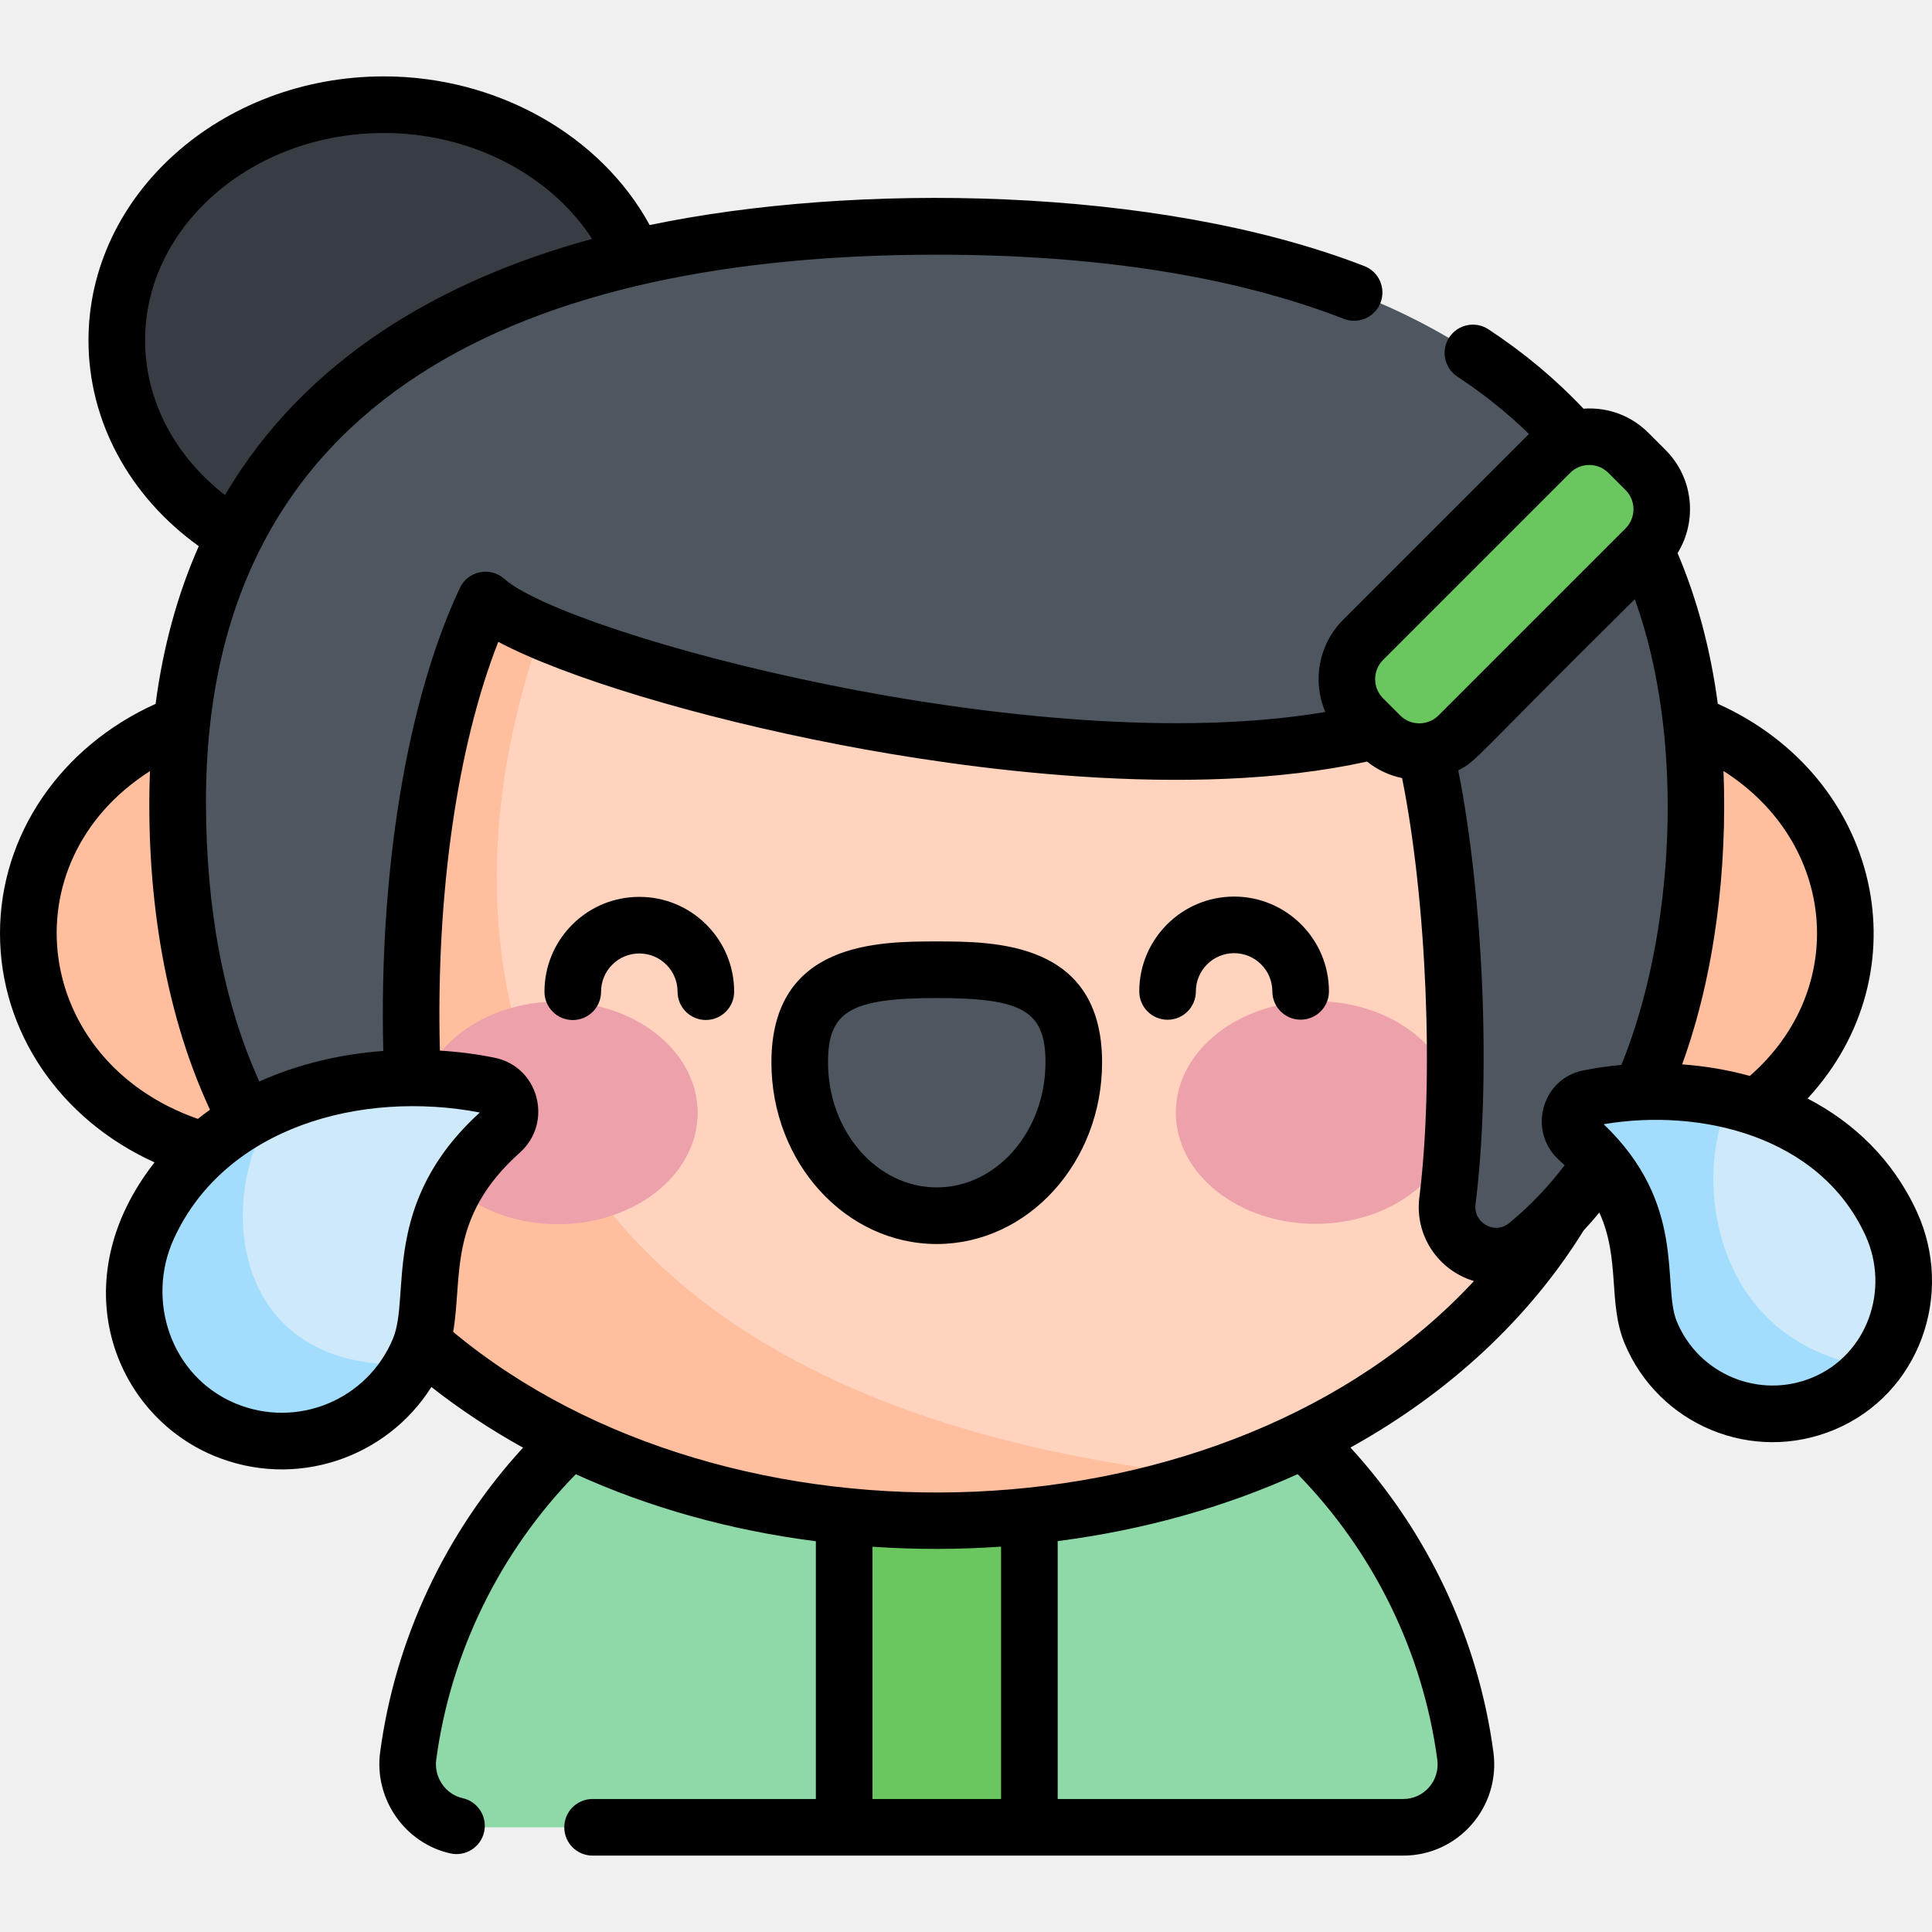
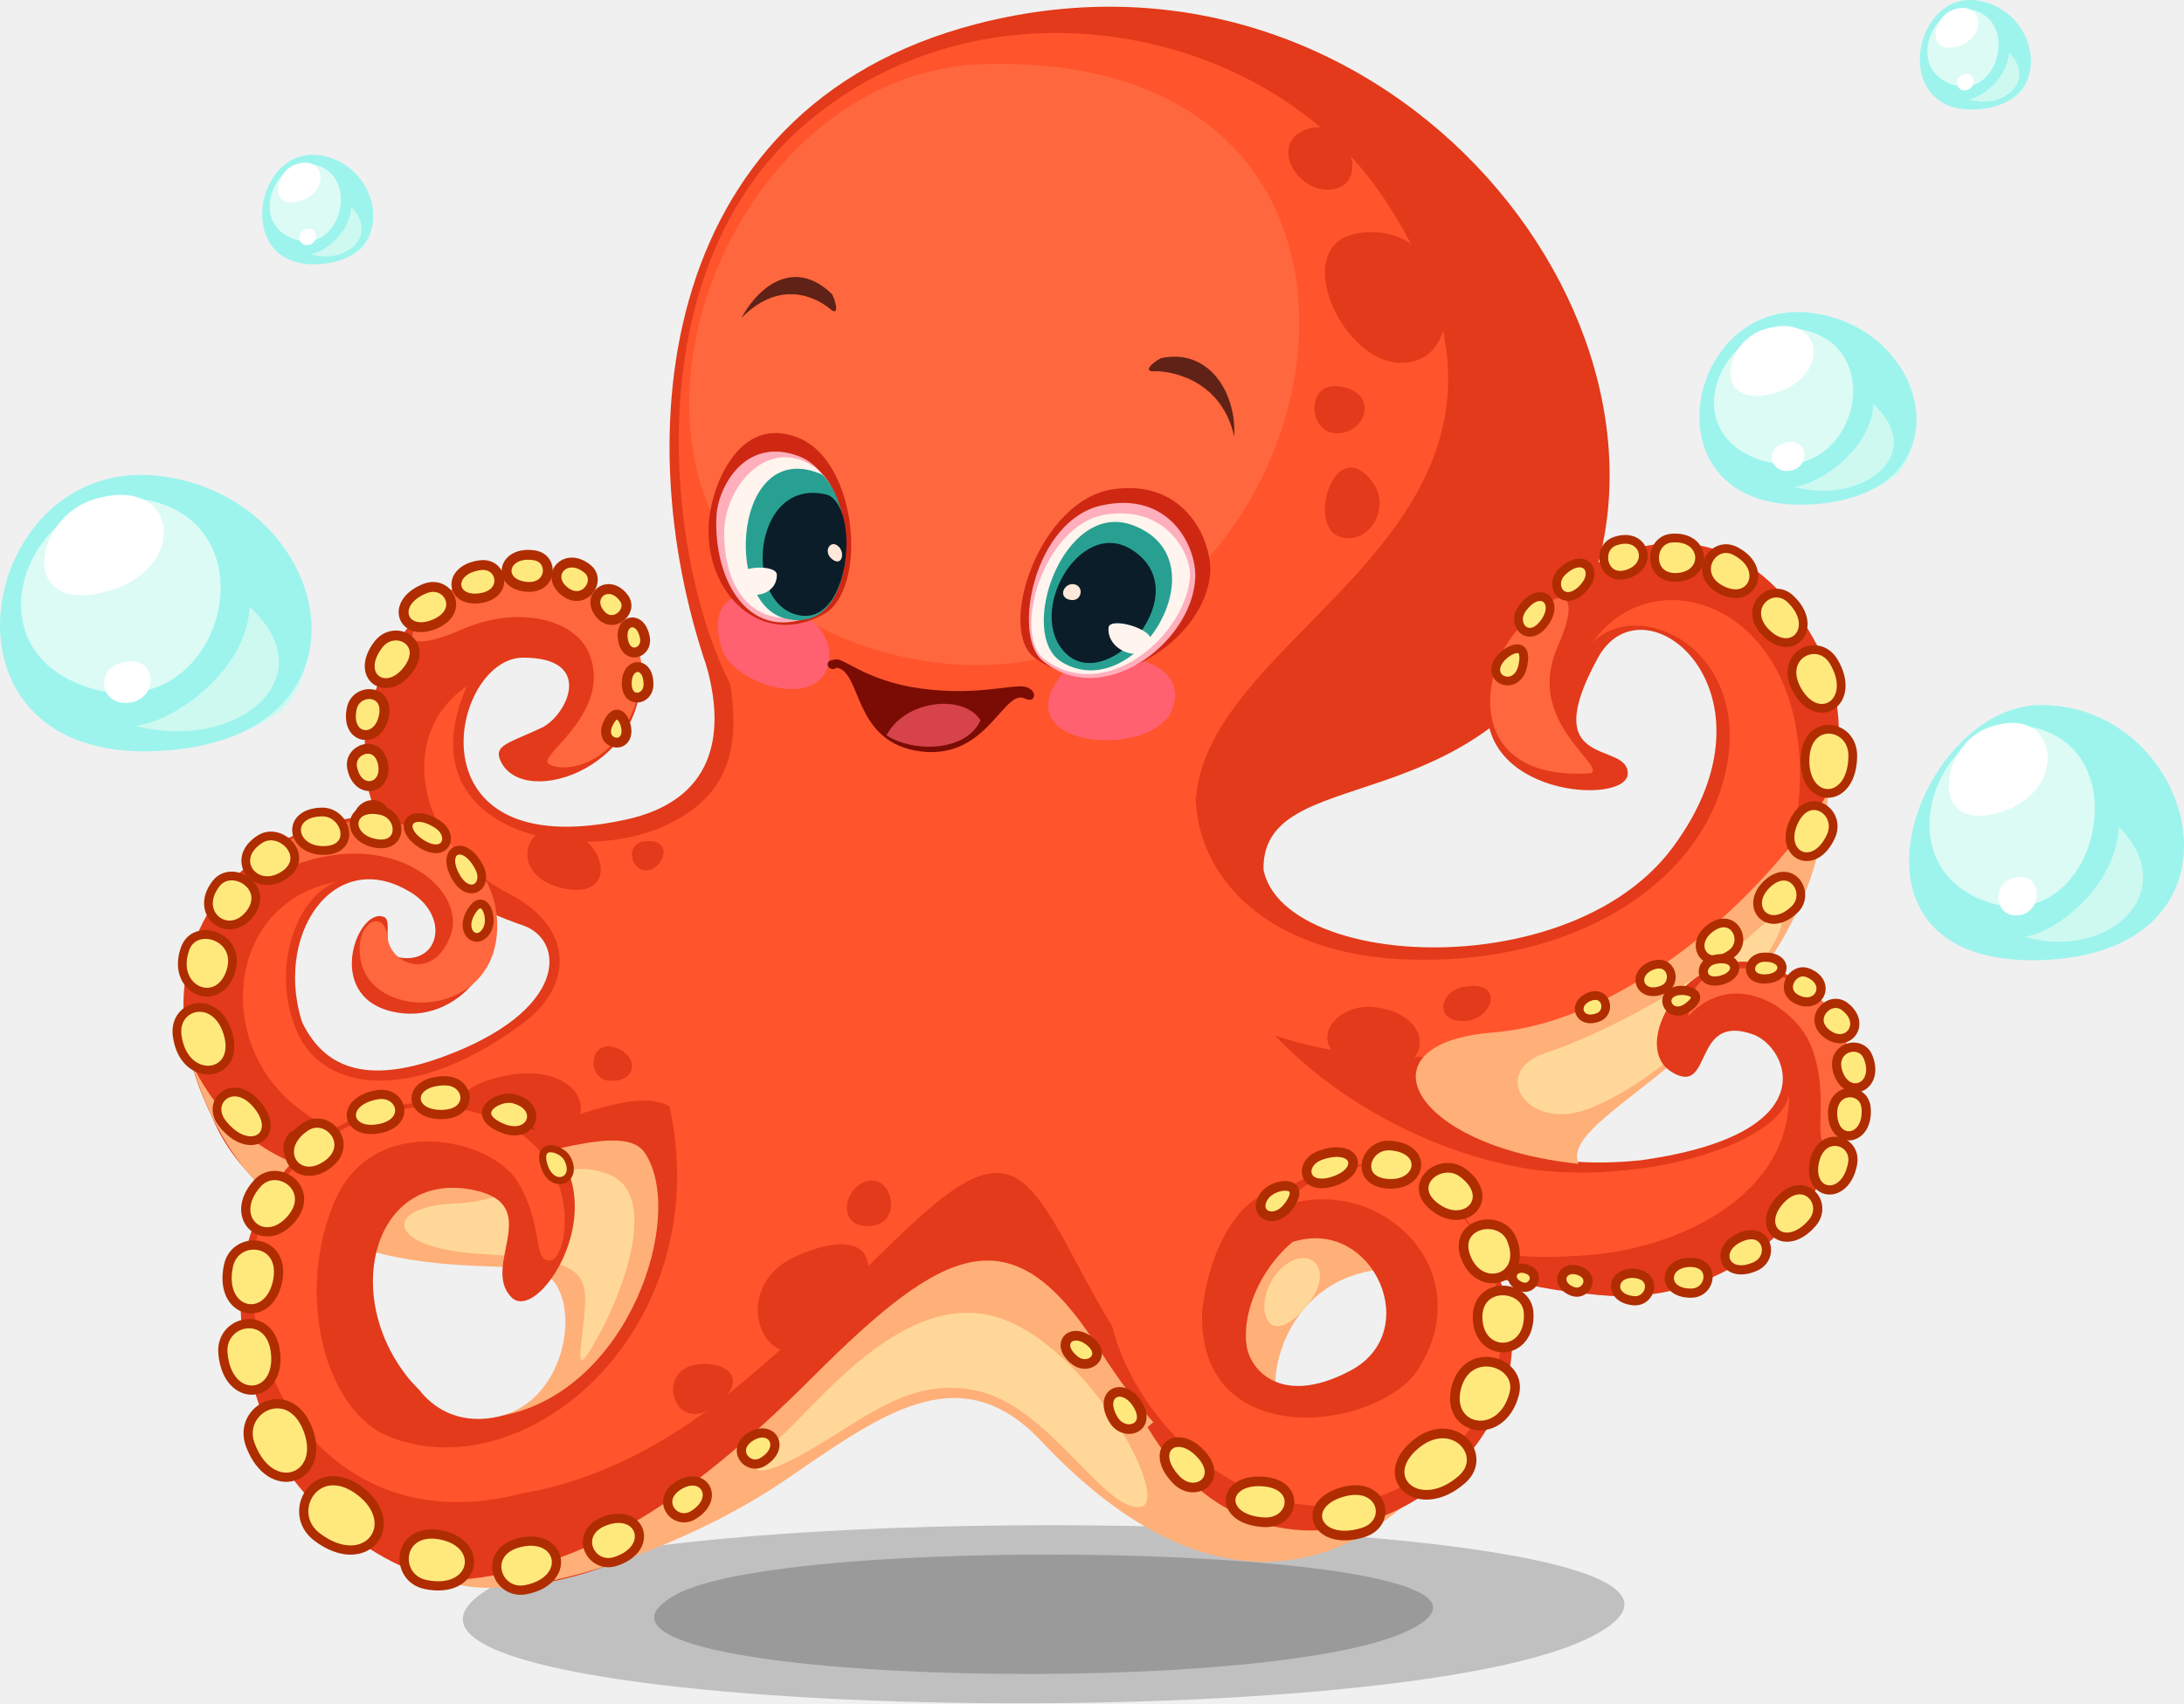
- <svg xmlns="http://www.w3.org/2000/svg" id="Capa_1" enable-background="new 0 0 511.995 511.995" height="512" viewBox="0 0 511.995 511.995" width="512">
-   <g>
-     <ellipse cx="73.873" cy="247.348" fill="#ffbe9d" rx="66.373" ry="60.279" />
-     <ellipse cx="101.742" cy="90.205" fill="#383c43" rx="70.793" ry="62.461" />
-     <path d="m371.871 484.251c10.09 0 17.798-8.916 16.46-18.917-9.245-69.112-68.437-122.417-140.079-122.417s-130.834 53.305-140.079 122.417c-1.338 10.001 6.37 18.917 16.46 18.917z" fill="#8fd9a9" />
-     <path d="m223.709 394.907h49.086v89.345h-49.086z" fill="#6ac65e" />
-     <ellipse cx="422.659" cy="247.348" fill="#ffbe9d" rx="66.373" ry="60.279" />
-     <path d="m434.168 247.697c0 92.372-83.237 155.272-185.916 155.272-102.678 0-185.916-62.901-185.916-155.272s83.238-167.253 185.916-167.253c102.679 0 185.916 74.882 185.916 167.253z" fill="#ffd3bd" />
-     <path d="m248.252 402.97c26.088 0 50.916-4.068 73.448-11.641-247.627-26.162-208.899-220.666-130.661-302.803-74.681 21.71-128.703 84.76-128.703 159.172.001 92.371 83.238 155.272 185.916 155.272z" fill="#ffbe9d" />
-     <g>
-       <g>
-         <path d="m184.896 294.907c.008 16.294-16.572 29.51-37.032 29.521-20.461.01-37.054-13.19-37.062-29.483-.008-16.294 16.572-29.511 37.032-29.521 20.461-.011 37.054 13.19 37.062 29.483z" fill="#eda1ab" />
-         <path d="m311.608 294.844c.008 16.294 16.601 29.494 37.062 29.483 20.46-.01 37.04-13.227 37.032-29.52-.008-16.294-16.601-29.494-37.062-29.484-20.46.01-37.04 13.227-37.032 29.521z" fill="#eda1ab" />
-         <path d="m284.56 281.52c-.011-22.443-16.271-24.543-36.327-24.533s-36.314 2.127-36.302 24.57c.011 22.443 16.279 40.628 36.335 40.617 20.056-.01 36.305-18.212 36.294-40.654z" fill="#4e5660" />
-       </g>
+ <svg xmlns="http://www.w3.org/2000/svg" viewBox="0 0 3615.75 2820.58">
+   <defs>
+     <style>.cls-1{opacity:0.2;}.cls-2{fill:#cdf9f1;}.cls-3,.cls-5{fill:#fff;}.cls-3{opacity:0.3;}.cls-4{fill:#9df4ed;}.cls-6{fill:#e23a1a;}.cls-7{fill:#ff673e;}.cls-8{fill:#ff542c;}.cls-12,.cls-14,.cls-15,.cls-16,.cls-17,.cls-9{fill:#ffe97d;stroke:#af2d00;stroke-linecap:round;stroke-linejoin:round;}.cls-9{stroke-width:16.35px;}.cls-10{fill:#ffaf78;}.cls-11{fill:#ffd899;}.cls-12{stroke-width:14.46px;}.cls-13{fill:#ff6170;}.cls-14{stroke-width:15.26px;}.cls-15{stroke-width:11.75px;}.cls-16{stroke-width:15.2px;}.cls-17{stroke-width:15.95px;}.cls-18{fill:#ce2813;}.cls-19{fill:#ffaebc;}.cls-20{fill:#fff4ee;}.cls-21{fill:#27a092;}.cls-22{fill:#0a1d28;}.cls-23{fill:#ffe8d9;}.cls-24{fill:#7a0c04;}.cls-25{fill:#d6434b;}.cls-26{fill:#602216;}</style>
+   </defs>
+   <g id="Layer_2" data-name="Layer 2">
+     <g id="Layer_1-2" data-name="Layer 1">
+       <path class="cls-1" d="M819.31,2624.94c-386.46,214.69,1450.94,265.93,1811.81,87.1C3046.71,2506.08,1113,2461.79,819.31,2624.94Z" />
+       <path class="cls-1" d="M1118.67,2640.82c-259.12,143.95,972.84,178.31,1214.8,58.4C2612.12,2561.13,1315.58,2531.43,1118.67,2640.82Z" />
+       <path class="cls-2" d="M3344.21,1186.58c-121.6,13.08-204.08,190.89-150.43,302.08s266.51,120.8,355.94,40S3562.6,1163.1,3344.21,1186.58Z" />
+       <path class="cls-3" d="M3376.05,1187.87c-134-20.46-291.17,207.2-123.25,317s295.42-161.7,244.17-231.57S3433.85,1196.7,3376.05,1187.87Z" />
+       <path class="cls-4" d="M3378.94,1167.41c-204.44,0-366.61,434.1,0,422.47S3639.4,1167.41,3378.94,1167.41Zm-99,322.27C3113.84,1422,3215.53,1175,3363.28,1204,3549.13,1240.53,3467,1565.94,3280,1489.68Zm71.67,61.54c55.6-7.47,152.88-87.09,156.2-182.55C3615.3,1478.94,3487.94,1591.56,3351.62,1551.22Z" />
+       <path class="cls-5" d="M3290.32,1205.44c-77.47,29.37-99.7,174.53,19.52,140.21S3409.9,1160.11,3290.32,1205.44Z" />
+       <path class="cls-5" d="M3331.34,1454.57c-36.44,11.64-27.91,67.66,12.87,60.82S3381.42,1438.58,3331.34,1454.57Z" />
+       <path class="cls-2" d="M2963.8,532c-102.28,9.84-171.66,143.66-126.53,227.35s224.17,90.92,299.39,30.13S3147.5,514.27,2963.8,532Z" />
+       <path class="cls-3" d="M2990.58,532.92c-112.69-15.4-244.91,155.94-103.67,238.58s248.49-121.7,205.38-174.29S3039.2,539.56,2990.58,532.92Z" />
+       <path class="cls-4" d="M2993,517.52c-205.38-20.27-271.11,329.33,0,318C3263.61,824.13,3200.09,538,2993,517.52Zm-83.26,242.55c-139.73-51-54.19-236.83,70.09-215C3136.17,572.55,3067.07,817.46,2909.75,760.07ZM2970,806.38c46.77-5.62,128.59-65.54,131.39-137.39C3191.82,752,3084.7,836.74,2970,806.38Z" />
+       <path class="cls-5" d="M2918.47,546.14c-65.16,22.11-83.86,131.35,16.42,105.53S3019.05,512,2918.47,546.14Z" />
+       <path class="cls-5" d="M2953,733.64c-30.66,8.76-23.49,50.93,10.82,45.78S2995.1,721.61,2953,733.64Z" />
+       <path class="cls-2" d="M215.71,808.23C68.93,822.35-30.63,1014.39,34.14,1134.5S355.83,1265,463.78,1177.74,479.34,782.86,215.71,808.23Z" />
+       <path class="cls-3" d="M254.15,809.62C92.43,787.52-97.32,1033.41,105.37,1152S462,977.36,400.11,901.89,323.91,819.15,254.15,809.62Z" />
+       <path class="cls-4" d="M257.64,787.52c-294.74-29.09-389.08,472.62,0,456.3C646,1227.53,554.81,816.85,257.64,787.52ZM138.15,1135.6c-200.52-73.16-77.77-339.87,100.58-308.53C463.07,866.5,363.92,1218,138.15,1135.6Zm86.51,66.46C291.77,1194,409.2,1108,413.21,1004.89,542.94,1124,389.21,1245.63,224.66,1202.06Z" />
+       <path class="cls-5" d="M150.67,828.6C57.15,860.32,30.32,1017.1,174.22,980S295,779.63,150.67,828.6Z" />
+       <path class="cls-5" d="M200.18,1097.67c-44,12.57-33.7,73.09,15.53,65.69S260.63,1080.4,200.18,1097.67Z" />
+       <path class="cls-2" d="M3255.4,8.69C3203,14.28,3167.51,90.37,3190.62,138s114.78,51.7,153.3,17.13S3349.47-1.36,3255.4,8.69Z" />
+       <path class="cls-3" d="M3269.12,9.24C3211.41.48,3143.71,97.91,3216,144.9s127.24-69.2,105.17-99.1S3294,13,3269.12,9.24Z" />
+       <path class="cls-4" d="M3270.36.48c-105.16-11.52-138.82,187.26,0,180.8C3408.92,174.82,3376.4,12.1,3270.36.48ZM3227.73,138.4c-71.55-29-27.75-134.67,35.89-122.25C3343.66,31.77,3308.29,171,3227.73,138.4Zm30.87,26.33c23.94-3.2,65.84-37.27,67.27-78.12C3372.16,133.8,3317.31,182,3258.6,164.73Z" />
+       <path class="cls-5" d="M3232.19,16.76c-33.36,12.57-42.94,74.69,8.41,60S3283.69-2.64,3232.19,16.76Z" />
+       <path class="cls-5" d="M3249.86,123.37c-15.7,5-12,29,5.54,26S3271.43,116.53,3249.86,123.37Z" />
+       <path class="cls-2" d="M511,265c-52.37,5.59-87.89,81.68-64.79,129.27S561,445.93,599.54,411.37,605.09,254.92,511,265Z" />
+       <path class="cls-3" d="M524.74,265.52c-57.71-8.76-125.41,88.67-53.09,135.66s127.24-69.2,105.17-99.1S549.63,269.3,524.74,265.52Z" />
+       <path class="cls-4" d="M526,256.76C420.82,245.24,387.16,444,526,437.56,664.54,431.1,632,268.38,526,256.76ZM483.35,394.68c-71.55-29-27.75-134.67,35.89-122.25C599.28,288.05,563.9,427.31,483.35,394.68ZM514.21,421c23.95-3.2,65.85-37.27,67.28-78.12C627.78,390.08,572.93,438.27,514.21,421Z" />
+       <path class="cls-5" d="M487.81,273c-33.36,12.57-42.94,74.68,8.41,60S539.31,253.64,487.81,273Z" />
+       <path class="cls-5" d="M505.48,379.65c-15.7,5-12,29,5.54,26S527.05,372.81,505.48,379.65Z" />
+       <path class="cls-6" d="M1184.68,1144.52C1033,750.83,1074.31,179.29,1618,39.37,2309.33-138.57,2850,563.63,2604.79,1040c-167.82,326.09-515.81,220.79-513,399.92" />
+       <path class="cls-6" d="M2103.57,1368.25c-109.49,224.49,473.66,293,665.29,35.61S2722.17,950,2645.65,1089c-103.59,188.23,49.27,136.88,49.27,191.64S2432.09,1319,2465,1146.5s355.88-407.93,536.59-90.34-257.36,624.2-470.93,668-122,229.32,186.16,197.12l-27.34,224.48c-251.9,0-470.91-164.26-596.86,27.39s-5.45,131.41,120.48,131.41-11,279.26-208.06,213.53S1735.31,2204.42,1479.81,2303c-317.6,226.54-653.67,492.73-958.65,187.77-197.13-197.12,64.17-319,175.22-186.16s344.95-60.22,251.87-164.28S622.45,2154,422.59,1954.14s-2.72-413.4,32.86-377.8,20,266.32,273.77,175.2c213.56-76.66,206.42-195,136.9-219-142.36-49.28-337.57-160.72-233.54-418s400.23-171.88,425.2-26.16c30.52,178.17-191.26,255.9-229.3,171.13-11.36-25.33,13.12-28.71,67.75-54.1C938,1185.93,986.6,1089,866.12,1089s-194.13,347.4,169.74,268.3c143.63-31.22,167.44-136.82,133.25-256.31" />
+       <path class="cls-7" d="M690.92,1034.75c-27.12,37.35,16.19,32.9,72.29,8.24,97.63-42.92,190-15.63,212.11,39,38.4,94.92-78,165.41-68.77,180.82s114.56,23,152.78-120S830.86,842,690.92,1034.75Z" />
+       <path class="cls-7" d="M2522.66,1032c-77.49,71.13-101.43,263.72,112.37,248.32,19.67-17-110.19-86.72-56.39-209.09S2554.35,991,2522.66,1032Z" />
+       <path class="cls-8" d="M1992.34,1237.59c-52.75,156.5,56.85,340,334.84,351.17s495.21-126.87,531.68-320.31-143.67-282.12-222.42-204.36c104-149.3,365.38-59.83,342,256s-594.85,586.74-1016.89,325.6S1992.34,1237.59,1992.34,1237.59Z" />
+       <path class="cls-9" d="M1037.16,1210.64c-.26,32.07-46.15,20.93-30.57-12.16S1037.28,1194.42,1037.16,1210.64Z" />
+       <path class="cls-9" d="M1073.69,1133.73c-.24,25.94-36.39,32.36-36.09-2.63S1074,1094.54,1073.69,1133.73Z" />
+       <path class="cls-9" d="M1067.73,1056c4.58,25.27-30.1,37.83-36.3,3.72S1060.76,1017.76,1067.73,1056Z" />
+       <path class="cls-9" d="M1033.34,991c15.66,22.23-20.51,53.28-41.61,23.33S1009.65,957.4,1033.34,991Z" />
+       <path class="cls-9" d="M973,942.33c23.84,19.82-7.11,62.86-39.2,36.14S937,912.38,973,942.33Z" />
+       <path class="cls-9" d="M884.89,919.62c34.22,5.55,28.78,59.06-17.36,51.61S833.18,911.35,884.89,919.62Z" />
+       <path class="cls-9" d="M795.41,935.89c36.38-4.53,47.36,48.68-1.68,54.83S740.43,942.8,795.41,935.89Z" />
+       <path class="cls-9" d="M703.22,974.77c38.76-15.68,67.65,38.07,15.37,59.2S644.64,998.46,703.22,974.77Z" />
+       <path class="cls-9" d="M626.44,1067.28c26.6-34.67,84.47-4.25,48.61,42.51S586.26,1119.7,626.44,1067.28Z" />
+       <path class="cls-9" d="M582.43,1173c7.43-34.42,62.83-32.45,52.81,13.86S571.16,1225,582.43,1173Z" />
+       <path class="cls-9" d="M583,1271.57c-6.31-31,42.37-48.86,50.9-7S592.59,1318.44,583,1271.57Z" />
+       <path class="cls-9" d="M594.9,1363.16c-8.79-26.32,32.13-46.57,44-11.1S608.18,1402.94,594.9,1363.16Z" />
+       <path class="cls-6" d="M352.53,1852.34c-189.59-378,222.58-596.07,393.52-458.57s-47.15,304.89-71.76,248.55,144.71-89.64-3.22-169.76c-128.73-69.73-227.53,94-161.54,245.23" />
+       <path class="cls-6" d="M682.29,1478.92c61.15,40.56,44.64,113.29-15,107.41-43.51-4.29-14.24-60.83-31.69-67.93C593,1501,535.52,1647.58,647.91,1674.8s204.37-95.84,159-195.88" />
+       <path class="cls-7" d="M597.22,1590.42c-12.09-63.43,39.15-88.56,44.47-38.18,4.95,46.84,77.85,72.27,104.68-4.74s-103-184.08-276.49-107.59c-74,29.3-43.5-15-3.89-41.34,142.91-86.25,355.92-23.81,357.19,133.1S616.9,1693.79,597.22,1590.42Z" />
+       <path class="cls-10" d="M1067.3,1908.74c69.38,102.21-24.74,397.59-238.69,436C939.56,2317.57,965,2149.52,903,2109.4s-459.85,69.45-585.67-348.15C510.63,2147.85,997.93,1806.5,1067.3,1908.74Z" />
+       <path class="cls-11" d="M1009.21,1945.3C1089.94,1978,1034,2134,990.73,2212.2s-28.77,30.1-22.6-42.6-22.35-83.54-176.55-93.53-157.72-78.31-38.35-83.16S918.83,1908.74,1009.21,1945.3Z" />
+       <path class="cls-8" d="M1701.51,1965.56c-98.61-96.16-224.9,125.19-500.51,346.89-304.77,245.14-635.61,202.24-663-11.3,219,257.38,663-40.79,570.46-469.07C998,1772,722.05,2024.15,486,1828.84c-134.53-111.33-105-338.45,72.59-368.66-64.81,20.14-112.3,140.2-67.64,246.47s201.12,119.54,378.28-14.94c74.58-56.61,87.53-153.18-28.42-212.79-147.6-75.89-188.58-260.71-67.68-342.73C669.34,1369.27,942.23,1436.32,1097,1369s123-203,89.78-339.54c-23.75-85.1-53.72-278.8,74.62-425.54,270.37-309.11,744.22-179.58,787.89,213.33,38.34,345-241.85,463.23,1.37,823.38,158.3,234.39,567.47,414.23,869.27,223.65-154.26,292.17-454.53,246.45-773.18,113.34C2024,1926.4,1915.86,2243.47,2051,2388.71,1841.2,2304.38,1787.11,2049,1701.51,1965.56Z" />
+       <path class="cls-6" d="M805.54,1789.75c152.71-51.2,212.09,71.38,92.84,107.09S698.41,1825.67,805.54,1789.75Z" />
+       <path class="cls-12" d="M806.88,1538.67c-15.39,30.85-50.28,4.41-24.51-32.43C801.64,1478.77,816.8,1518.75,806.88,1538.67Z" />
+       <path class="cls-12" d="M793.39,1436.44c16.31,31.68-18.41,55.08-40.43,12.4S768.8,1388.57,793.39,1436.44Z" />
+       <path class="cls-12" d="M723.94,1364.73c30,19.3,13.6,58.12-26.89,32.07S678.58,1335.58,723.94,1364.73Z" />
+       <path class="cls-12" d="M630.88,1342.17c36.17,7.82,37.66,64.5-11.11,54S576.16,1330.48,630.88,1342.17Z" />
+       <path class="cls-12" d="M532.66,1344.62c40.6-.89,58.89,62.52,4.15,63.73S471.25,1346,532.66,1344.62Z" />
+       <path class="cls-12" d="M430.56,1389.53c34.69-22,85.32,30.79,38.6,60.47S378.17,1422.85,430.56,1389.53Z" />
+       <path class="cls-12" d="M358.1,1462.73c26.1-32.82,90.31,6.7,55.13,51S318.67,1512.38,358.1,1462.73Z" />
+       <path class="cls-12" d="M306.79,1570.12c16.61-44.83,96.62-18.87,74.19,41.53S281.61,1637.84,306.79,1570.12Z" />
+       <path class="cls-12" d="M293.32,1715c-7-53.61,67.1-70.51,85.06.19S304,1796,293.32,1715Z" />
+       <path class="cls-12" d="M368.14,1860.34c-29.17-37.06,19.7-79.11,59.05-29.13S412.3,1916.32,368.14,1860.34Z" />
+       <path class="cls-12" d="M495.11,1930.92c-37.39-23.16-14.57-77.72,35.86-46.53S551.66,1965.89,495.11,1930.92Z" />
+       <path class="cls-12" d="M634.24,1954c-37.93,6.85-56.8-42.12-5.69-51.37S691.56,1943.67,634.24,1954Z" />
+       <path class="cls-12" d="M759,1935.74c-27.44,11.81-53-22.16-16-38.11S800.47,1917.85,759,1935.74Z" />
+       <path class="cls-12" d="M854.1,1898c-25.25,1.15-35.33-33.33-1.32-34.94S892.22,1896.23,854.1,1898Z" />
+       <path class="cls-6" d="M696.38,2304.58c-139.64-139.63-84-369.53,87.61-334,119,24.63,11,125.91,63,177.94s221.89-229.84-28.67-308.35S253,1993.32,471.93,2428.2" />
+       <path class="cls-8" d="M634.85,2375c-103.26-53.13-143.84-242.61-79.63-388.22s259.23-102.23,302.69-28.4,22.49,130.39,53,129.08,60.89-178.77-102.81-238.61-382.82,50.87-390.52,257.32S575.64,2548.62,864.07,2473" />
+       <path class="cls-8" d="M1219,1150.69C1114.48,974.83,1034.85,473.24,1323.53,214c299.78-269.18,776.62-175.19,968,114.88,352.75,534.71-286.11,695-311.21,991.17" />
+       <path class="cls-7" d="M1631.16,106c-492.38,12.32-746,867-116.59,985.73C2183.83,1218,2476.62,84.87,1631.16,106Z" />
+       <path class="cls-10" d="M3027,1312.65c-104.23,170.32-332.28,379.14-556.07,397.14s-136.68,188.47,142.45,217.44C2574.92,1835.73,2991.63,1725.89,3027,1312.65Z" />
+       <path class="cls-11" d="M2908.31,1540.19c-90.58,84.93-249.88,170.5-350.16,203.73-92.83,30.77-31.19,129.48,68.64,93.31s227.15-152.11,286.78-238.3S2950,1501.14,2908.31,1540.19Z" />
+       <path class="cls-10" d="M2192.52,2026.47c-113.17,38.31-181.94,220.84-80.76,270.58-4.44-65.6,54-227.92,258.14-190.82C2253.07,2024.13,2192.52,2026.47,2192.52,2026.47Z" />
+       <path class="cls-10" d="M738.58,2617.79c211.94-11.75,387.14-117.73,606.16-336.73s330.35-275.57,474.56-47.45,307.92,322.9,529.93,236.31c-148.65,148.64-370.29,187.79-624.88-83-136-144.69-266.44-43.79-427,65.71S855.35,2664.64,738.58,2617.79Z" />
+       <path class="cls-6" d="M2063.38,2220.91c0,40.07,51.18,113,172.45,48.75s38.72-249.56-89.39-214.91c-63.86,17.25-90.5,5.69-60.24-39.7,73.93-110.87,301.18-154.67,400.67,114.31,111.87,302.32-368.51,604.11-587,234" />
+       <path class="cls-11" d="M1633.72,2177c-148.51-28.93-283.5,152.47-345.13,205.66s-47.24,75.78,49.31,20.31,174.62-128,287.6-97.91,201.83,194.86,261.15,190.55S1791.9,2207.84,1633.72,2177Z" />
+       <path class="cls-13" d="M1194.5,1073.1c18.74,63.33,178.78,110.13,178.49,9.79C1372.73,993.82,1149,919.3,1194.5,1073.1Z" />
+       <path class="cls-8" d="M2380.79,2421.93c260.36-212.89-16.36-664.25-264.95-421.65,161.54-63.92,337.63,98.24,232.78,265.93-63.69,101.85-363.66,143-358.5-91.24-75-110.94-173.85-148.89-155.56-13.49C1863.79,2377.79,2142.69,2616.61,2380.79,2421.93Z" />
+       <path class="cls-6" d="M2716.82,1921.3c312.13-43.82,242-187.63,186.18-208.08-102.83-37.65-66.17,103.34-134.71,62.38-94-56.19,93.29-312.42,255.16-100.72,130,169.92-78,502.15-379.18,469.2" />
+       <path class="cls-7" d="M2795.69,1682c76.09-80.54,178.8-12.66,203.39,52.06,34.86,91.72-7.34,168.69,36,165.63s55.79-189.34-29.84-252S2793.07,1582.5,2795.69,1682Z" />
+       <path class="cls-14" d="M850.13,1819.44c52.78,13.2,30.16,71.2-21.58,47.44S825,1813.16,850.13,1819.44Z" />
+       <path class="cls-15" d="M939.18,1918.33c19.83,36.92-24.94,54.08-38.21,12.29S929.75,1900.78,939.18,1918.33Z" />
+       <path class="cls-14" d="M736.75,1789.75c41.41,0,49.12,55.83-6.73,55.83S674.19,1789.75,736.75,1789.75Z" />
+       <path class="cls-14" d="M623.78,1812.94c40.73-7.43,58.33,46.13,3.42,56.14S562.22,1824.18,623.78,1812.94Z" />
+       <path class="cls-14" d="M505.68,1865.84c36.56-24.52,83.62,31,34.33,64.08S450.38,1902.94,505.68,1865.84Z" />
+       <path class="cls-14" d="M425.88,1959.82c33.32-37.12,99.89,10.2,55,60.25S375.54,2016,425.88,1959.82Z" />
+       <path class="cls-14" d="M378.22,2096.13c11.24-53,96.31-45.34,81.19,26.23S361.27,2176.3,378.22,2096.13Z" />
+       <path class="cls-14" d="M369.06,2240.64c-4.69-56.24,81-73.88,87.36,2S376.13,2325.63,369.06,2240.64Z" />
+       <path class="cls-14" d="M414.36,2392.53c-22.27-59.78,65.68-105.19,95.73-24.55S448.06,2482.9,414.36,2392.53Z" />
+       <path class="cls-14" d="M524.71,2545c-53.49-40.71-.75-130.64,71.37-75.77S605.62,2606.42,524.71,2545Z" />
+       <path class="cls-14" d="M704.84,2623.93c-54.38-11.1-47.4-96.88,25.91-81.94S787.06,2640.66,704.84,2623.93Z" />
+       <path class="cls-14" d="M871.07,2632.33c-50,10.21-75-64.89-7.59-78.66S946.67,2616.89,871.07,2632.33Z" />
+       <path class="cls-14" d="M1019.19,2585.62c-42.66,14-72.08-49.14-14.56-68S1083.67,2564.52,1019.19,2585.62Z" />
+       <path class="cls-14" d="M1147.47,2509c-30.32,18.19-64-25.08-23.21-49.67S1193.26,2481.33,1147.47,2509Z" />
+       <path class="cls-14" d="M1263,2420.69c-25.65,15.42-54.19-21.16-19.62-41.94S1301.67,2397.36,1263,2420.69Z" />
+       <path class="cls-12" d="M2482.34,1092.79c-23.74,33,29.31,54.26,38.81,9.34S2494.31,1076.15,2482.34,1092.79Z" />
+       <path class="cls-12" d="M2520,1008c-19.13,26.66,11.27,59,37.1,23S2548.94,967.7,2520,1008Z" />
+       <path class="cls-12" d="M2586.37,946.63c-23.34,22.56,1.05,60.09,32.55,29.66S2621.71,912.51,2586.37,946.63Z" />
+       <path class="cls-12" d="M2673.18,896.47c-31.85,11.52-19.81,69,23.1,53.46S2721.29,879.05,2673.18,896.47Z" />
+       <path class="cls-12" d="M2767.2,891.16c-38,3.27-40,69.22,11.23,64.81S2824.65,886.19,2767.2,891.16Z" />
+       <path class="cls-12" d="M2872.2,912.08c-37.47-18.7-72.14,39.82-21.68,65.11S2928.76,940.42,2872.2,912.08Z" />
+       <path class="cls-12" d="M2964.32,991.94c-32.05-30.48-82.48,16-39.28,57.19S3012.73,1038.13,2964.32,991.94Z" />
+       <path class="cls-12" d="M3035.76,1095.45c-26.1-43.58-94.36-9.21-59.2,49.58S3075.16,1161.36,3035.76,1095.45Z" />
+       <path class="cls-12" d="M3067.36,1251.13c0-54.39-79.13-64.44-79.07,8.83S3067.36,1333.27,3067.36,1251.13Z" />
+       <path class="cls-12" d="M3031.25,1384.8c18.43-40.46-37-77.93-61.81-23.46S3003.41,1445.91,3031.25,1384.8Z" />
+       <path class="cls-12" d="M2970.35,1506.79c29.41-27.23-4.75-80-44.29-43.39S2926.06,1547.88,2970.35,1506.79Z" />
+       <path class="cls-12" d="M2866.67,1579.24c28.18-20.62,3.44-70.47-34.62-42.66S2824,1610.42,2866.67,1579.24Z" />
+       <path class="cls-12" d="M2753.17,1638.64c25.06-10.59,14.36-53.48-19.53-39.2S2715.19,1654.63,2753.17,1638.64Z" />
+       <path class="cls-12" d="M2646.76,1684.18c21.24-8.94,12.16-45.23-16.46-33.18S2614.67,1697.66,2646.76,1684.18Z" />
+       <path class="cls-13" d="M1759.5,1114.63c41.9-51.54,218-32.26,180.84,60.94C1907.35,1258.31,1657.76,1239.79,1759.5,1114.63Z" />
+       <path class="cls-8" d="M2961.85,1812.37c-14.41,79.61-227.57,146.51-417.58,125.39-85.24,6.61-134.54,135.5,31.86,141.92S2964.66,1994.75,2961.85,1812.37Z" />
+       <path class="cls-16" d="M2776,1640.86c-32.63,7.38-11.53,49.34,18.77,26.88S2792.38,1637.14,2776,1640.86Z" />
+       <path class="cls-16" d="M2838.14,1589c-26.33,6-25.18,42.44,10.29,34.37S2877.87,1579.94,2838.14,1589Z" />
+       <path class="cls-16" d="M2919.6,1585.07c-26.66,1.21-32.09,37.57,3.9,36S2959.92,1583.31,2919.6,1585.07Z" />
+       <path class="cls-16" d="M2993.14,1610.91c-25.89-10.22-49.81,31.72-14.89,45.5S3032.24,1626.39,2993.14,1610.91Z" />
+       <path class="cls-16" d="M3053.59,1666.39c-25.19-18.65-62.31,20.87-28.38,46S3091.66,1694.66,3053.59,1666.39Z" />
+       <path class="cls-16" d="M3092.76,1750.46c-12.88-31.89-66.06-14.73-48.73,28.33S3112.23,1798.72,3092.76,1750.46Z" />
+       <path class="cls-16" d="M3089.46,1834.69c-3.08-36.25-59.5-35-55.3,13.84S3094.14,1889.49,3089.46,1834.69Z" />
+       <path class="cls-16" d="M3067.06,1927.26c7.64-41-53.09-57.07-63.47-1.72S3055.42,1989.29,3067.06,1927.26Z" />
+       <path class="cls-16" d="M2999.63,2025.89c29.54-33.45-13.66-82.71-53.52-37.59S2954.85,2076.5,2999.63,2025.89Z" />
+       <path class="cls-16" d="M2906,2097.16c33.39-14.82,19.67-68.08-25.24-48.08S2855.64,2119.65,2906,2097.16Z" />
+       <path class="cls-16" d="M2800.65,2141.33c32.9-.78,40.66-51.91-3.62-50.86S2751,2142.5,2800.65,2141.33Z" />
+       <path class="cls-16" d="M2704.56,2153.92c28.62,2.65,40.48-41.52,1.92-45.1S2661.29,2149.86,2704.56,2153.92Z" />
+       <path class="cls-16" d="M2604.53,2138.78c21.2,7.13,37.93-25.11,9.29-34.79S2572.43,2127.94,2604.53,2138.78Z" />
+       <path class="cls-16" d="M2519.4,2130.89c18,6.06,32.15-21.22,7.95-29.38S2492.31,2121.77,2519.4,2130.89Z" />
+       <path class="cls-17" d="M2093.79,1979.63c-23.69,31.57,20.79,54.23,45.29,8.93C2157.38,1954.73,2109.1,1959.27,2093.79,1979.63Z" />
+       <path class="cls-17" d="M2187.48,1912.54c-38.42,12.8-30.93,60.73,20.88,43.42S2245.51,1893.14,2187.48,1912.54Z" />
+       <path class="cls-17" d="M2301.91,1897c-42-3.12-61.09,59-4.5,63.22S2365.37,1901.64,2301.91,1897Z" />
+       <path class="cls-17" d="M2421.65,1942c-37.22-27.59-95.39,20.25-45.23,57.51S2477.92,1983.74,2421.65,1942Z" />
+       <path class="cls-17" d="M2502.62,2052.05c-18-43.67-99.36-27.25-75.19,31.67S2529.73,2118.06,2502.62,2052.05Z" />
+       <path class="cls-17" d="M2530.72,2173.6c-2.92-48.29-88.37-53.3-84.37,11.78S2535.21,2246.53,2530.72,2173.6Z" />
+       <path class="cls-17" d="M2507,2307.72c13.63-53.31-77.63-81.62-96-9.72S2486.43,2388.33,2507,2307.72Z" />
+       <path class="cls-17" d="M2420.36,2449.88c46.46-40.73-16.62-110.91-79.23-56S2350.19,2511.47,2420.36,2449.88Z" />
+       <path class="cls-17" d="M2256.32,2537.89c51.25-15.75,33.09-87.73-36-66.52S2178.9,2561.66,2256.32,2537.89Z" />
+       <path class="cls-17" d="M2092.38,2520.79c49.83,2.84,64-63.77-3.13-67.61S2017.06,2516.53,2092.38,2520.79Z" />
+       <path class="cls-17" d="M1947.88,2450.88c30.84,31.51,80.22-2.35,38.69-44.8S1901.32,2403.23,1947.88,2450.88Z" />
+       <path class="cls-17" d="M1843.74,2351.27c17.86,29.24,63.72,14,39.66-25.44S1816.75,2307,1843.74,2351.27Z" />
+       <path class="cls-17" d="M1779.77,2252.84c22.73,17.75,54.51-8.24,23.9-32.12S1745.41,2226,1779.77,2252.84Z" />
+       <path class="cls-18" d="M1713,1089.26c-63.48-47.29,7.8-261.72,130-279.13s163.56,88.9,160.59,137.7C1996.7,1061.22,1825.62,1173.16,1713,1089.26Z" />
+       <path class="cls-19" d="M1725.88,1094c-50.87-42.06-14-232.18,97.58-257,113.52-25.29,157.78,69.22,155.4,120.09C1973.86,1064.05,1826.06,1176.87,1725.88,1094Z" />
+       <path class="cls-20" d="M1728.53,1091.23c-52.92-40.08-1.87-222.69,101.4-239.08s143.19,68.32,140.14,104C1961.73,1053.67,1829.47,1167.69,1728.53,1091.23Z" />
+       <path class="cls-21" d="M1875.34,869.69c152.8,56.79,4.58,300.37-117.53,226.62C1682.71,1051,1760,826.82,1875.34,869.69Z" />
+       <path class="cls-22" d="M1871.89,909.21c114.86,69.62-37.8,242.8-108,172.1C1697.88,1014.7,1787.49,858.06,1871.89,909.21Z" />
+       <path class="cls-20" d="M1835.23,1039.33c1.55-18.8,76,2,70.7,23.6C1896.6,1100.52,1831.84,1080,1835.23,1039.33Z" />
+       <path class="cls-23" d="M1778.8,967.58c16.62,3.34,12.57,30.28-7.94,25.6S1762.18,964.23,1778.8,967.58Z" />
+       <path class="cls-18" d="M1364.45,1016.67c72.17-40.89,56.62-252.38-43.12-291.88s-143.42,83.48-147.71,138C1164.26,982.16,1260.78,1075.44,1364.45,1016.67Z" />
+       <path class="cls-19" d="M1351.19,1016.87c61.5-29.73,63.25-228.21-30.13-262-89.63-32.48-132.51,54.66-134.87,98.51C1180.32,962.42,1242.06,1069.65,1351.19,1016.87Z" />
+       <path class="cls-20" d="M1348.13,1013.26c55.16-22.4,73.3-195.6-4.56-243-75.32-45.84-144.64,37.29-144.63,112.61C1199,992.86,1264.43,1047.22,1348.13,1013.26Z" />
+       <path class="cls-21" d="M1361.37,786c-145.25-64.67-165,210.64-62.55,237.84C1415.62,1054.85,1424,847,1361.37,786Z" />
+       <path class="cls-22" d="M1370.33,819.53c-126.52-33.14-142.86,189.28-42.21,200C1408.37,1028.13,1423,841.28,1370.33,819.53Z" />
+       <path class="cls-20" d="M1286.18,951.92c0-18.48-69.72-15.16-66.71,6.92C1224.7,997.26,1286.07,991.81,1286.18,951.92Z" />
+       <path class="cls-23" d="M1387,903.79c-12.93-10.22-25.07,10.38-8.8,22.64S1399.87,914,1387,903.79Z" />
+       <path class="cls-24" d="M1381.62,1092.41c12.66-6.21,49.76,35,142.62,47.72s152-7.69,173.19-2.75,17.89,28.45-.64,19.29c-36.61-17.51-63.56,109.22-183,85.91-101.86-19.88-88-132-128.88-136.79C1372.52,1114.63,1360.72,1093.34,1381.62,1092.41Z" />
+       <path class="cls-25" d="M1623.31,1192.75c-27.65-44-125-34.11-155.71,25C1513.79,1247.07,1600.1,1244.41,1623.31,1192.75Z" />
+       <path class="cls-26" d="M2043.35,722.81c4-73.25-42.68-146.91-121.56-129.59-17.81,9.68-28.28,22.63-11,21.56S2020.71,622.18,2043.35,722.81Z" />
+       <path class="cls-26" d="M1227.38,526.48c35.94-64.18,95-93.92,150.42-39,8.66,18.51,9.89,35.52-2.93,24.6S1298.55,454.61,1227.38,526.48Z" />
+       <path class="cls-11" d="M2115.84,2106.23c-44.26,51.78-20.35,133.13,42.53,61.9S2160.09,2054.45,2115.84,2106.23Z" />
+       <path class="cls-6" d="M2248.35,386.21c-115.46,18.51-27.64,214.66,71.16,214.66C2442.76,600.87,2405.82,361,2248.35,386.21Z" />
+       <path class="cls-6" d="M2258.3,783.35c-53.61-44.34-91.38,86.18-41.36,105S2315.15,830.36,2258.3,783.35Z" />
+       <path class="cls-6" d="M2161.17,214.83c-62.72,24.12-10.08,113.38,51.22,97.28C2268.44,297.39,2227.43,189.35,2161.17,214.83Z" />
+       <path class="cls-6" d="M2215.09,639.67c-54.45-5.86-49.31,79.89,0,77.84S2282.79,647,2215.09,639.67Z" />
+       <path class="cls-6" d="M1318.47,2080c-122,53.91-49.54,225.21,51.71,131.84S1461.34,2016.88,1318.47,2080Z" />
+       <path class="cls-6" d="M1167.84,2258.7c-84.87-2.34-56.86,109.3,3.06,77S1224.77,2260.27,1167.84,2258.7Z" />
+       <path class="cls-6" d="M1443.62,1955c-44.38,1.24-62.83,76.33-6.28,75.32S1479.57,1954,1443.62,1955Z" />
+       <path class="cls-6" d="M2276.72,1667.91c-75.6-9.15-125.63,78.82-14.55,99.84S2381.48,1680.6,2276.72,1667.91Z" />
+       <path class="cls-6" d="M2423,1634.19c-40.23,7.34-48.88,57.27,0,56.61S2493.24,1621.37,2423,1634.19Z" />
+       <path class="cls-6" d="M1020.26,1735.35c-45-17.16-51.84,53.35-8.85,54.4S1058,1749.73,1020.26,1735.35Z" />
+       <path class="cls-6" d="M925.64,1372.31c-61.13-8.63-81.84,81.67,9.72,99.32S1003.53,1383.31,925.64,1372.31Z" />
+       <path class="cls-6" d="M1069.3,1392.87c-35.09,2.47-26.29,48.33,0,48.39C1097.77,1441.33,1117.47,1389.47,1069.3,1392.87Z" />
    </g>
-     <path d="m375.469 190.381c9.014 30.752 12.923 89.561 8.112 127.848-1.463 11.641 12.05 19.123 21.128 11.689 26.501-21.703 44.702-61.162 44.702-117.498 0-101.591-73.008-152.428-201.165-152.428s-201.165 50.838-201.165 152.428c0 55.917 17.931 95.207 44.112 117.011 9.158 7.627 22.866-.278 21.075-12.06-6.484-42.642-4.642-113.76 16.395-158.366 19.9 17.763 170.29 57.839 246.806 31.376z" fill="#4e5660" />
-     <path d="m111.093 357.557c5.758-13.901-3.257-35.399 21.649-57.671 4.336-3.877 2.524-11.085-3.177-12.236-29.829-6.023-73.497.832-90.291 37.472-9.374 20.453-.555 45.02 20.2 53.705 20.138 8.427 43.272-1.119 51.619-21.27z" fill="#cde9fa" />
-     <path d="m109.154 361.568c-52.454 2.261-51.307-51.459-34.514-69.369-14.761 5.961-27.796 16.409-35.366 32.924-9.374 20.453-.555 45.02 20.2 53.705 18.749 7.845 40.089.106 49.68-17.26z" fill="#a2ddfd" />
-     <path d="m437.437 353.077c-5.111-12.339 2.891-31.42-19.216-51.189-3.848-3.441-2.241-9.838 2.82-10.86 26.476-5.346 65.235.739 80.141 33.26 8.321 18.154.493 39.96-17.929 47.668-17.873 7.479-38.407-.994-45.816-18.879z" fill="#cde9fa" />
-     <path d="m483.254 371.956c5.255-2.199 9.644-5.548 13.045-9.629-45.846-6.715-47.107-56.068-37.343-70.693-13-3.077-26.582-2.895-37.915-.606-5.06 1.022-6.668 7.419-2.82 10.86 22.107 19.769 14.105 38.85 19.216 51.189 7.409 17.886 27.943 26.358 45.817 18.879z" fill="#a2ddfd" />
-     <path d="m365.746 194.891-4.523-4.523c-5.74-5.74-5.74-15.046 0-20.786l49.552-49.552c5.74-5.74 15.046-5.74 20.786 0l4.523 4.523c5.74 5.74 5.74 15.046 0 20.786l-49.552 49.552c-5.74 5.74-15.046 5.74-20.786 0z" fill="#6ac65e" />
-     <path d="m327.048 237.599h-.013c-13.858.007-25.127 11.288-25.12 25.146.002 4.141 3.359 7.496 7.5 7.496h.004c4.142-.002 7.498-3.362 7.496-7.504-.003-5.587 4.54-10.136 10.128-10.139h.005c5.585 0 10.131 4.543 10.134 10.128.002 4.141 3.359 7.496 7.5 7.496h.004c4.142-.002 7.498-3.362 7.496-7.504-.007-13.853-11.281-25.119-25.134-25.119zm180.953 83.563c-6.381-13.92-16.786-23.706-28.979-30.045 30.985-33.522 19.496-85.139-23.791-104.612-1.917-14.368-5.474-27.724-10.662-39.922 5.272-8.553 4.226-19.928-3.182-27.335l-4.522-4.521c-4.44-4.441-10.531-6.887-17.24-6.427-7.334-7.791-15.784-14.855-25.176-21.031-3.461-2.275-8.112-1.315-10.388 2.146-2.275 3.461-1.315 8.111 2.147 10.387 6.946 4.568 13.3 9.666 18.98 15.21l-49.268 49.267c-6.586 6.586-8.145 16.311-4.707 24.399-77.294 13.121-201.05-20.535-217.556-35.268-3.741-3.338-9.643-2.131-11.777 2.396-14.022 29.732-21.483 75.156-20.308 122.707-11.246.838-22.53 3.431-32.85 8.103-9.375-20.676-14.139-45.583-14.139-74.196 0-108.459 86.064-144.928 193.664-144.928 42.526 0 78.825 5.723 107.89 17.008 3.865 1.501 8.208-.417 9.706-4.276 1.5-3.861-.415-8.207-4.276-9.706-54.946-21.334-135.544-22.168-189.4-10.872-12.972-23.795-40.451-39.403-70.425-39.403-43.171 0-78.293 31.385-78.293 69.961 0 21.36 10.809 41.309 29.23 54.534-5.628 12.711-9.448 26.654-11.446 41.795-25.193 11.365-41.233 34.783-41.233 60.815 0 26.205 16.059 49.408 40.958 60.693-24.631 31.429-10.886 66.613 15.62 77.706 21.637 9.053 45.859.677 57.74-18.183 7.577 5.948 15.701 11.311 24.291 16.078-20.508 22.367-33.85 50.65-37.869 80.698-1.65 12.334 6.517 24.118 18.593 26.827 4.029.904 8.05-1.623 8.96-5.677.906-4.042-1.635-8.053-5.677-8.96-4.559-1.023-7.638-5.504-7.009-10.202 3.801-28.413 16.875-55.081 36.978-75.649 19.465 8.852 40.916 14.856 63.624 17.762v68.31h-59.174c-4.143 0-7.5 3.358-7.5 7.5s3.357 7.5 7.5 7.5h214.835c14.602 0 25.836-12.902 23.895-27.412-4.02-30.061-17.367-58.358-37.888-80.728 26.115-14.46 47.352-34.189 61.787-57.512 1.427-1.537 2.821-3.121 4.176-4.76 5.595 12.282 2.26 23.962 6.67 34.608 8.964 21.641 33.821 32.056 55.641 22.928 22.5-9.416 31.859-35.872 21.85-57.713zm-51.258-116.844c29.926 19.029 33.363 57.765 6.969 80.815-5.864-1.629-11.904-2.625-17.929-3.065 8.816-24.298 11.949-52.149 10.96-77.75zm-90.216-29.432 49.553-49.553c2.812-2.812 7.364-2.814 10.179.001l4.523 4.522c2.807 2.806 2.807 7.373 0 10.179l-49.552 49.552c-2.808 2.807-7.375 2.806-10.181 0l-4.521-4.522c-2.807-2.806-2.807-7.373-.001-10.179zm-328.078-84.681c0-30.306 28.394-54.961 63.293-54.961 22.997 0 44.09 10.992 55.178 28.068-40.113 10.954-76.001 31.765-97.299 67.891-13.379-10.374-21.172-25.24-21.172-40.998zm1.295 114.147c-1.13 29.913 3.158 62.347 15.903 89.739-1.091.773-2.159 1.582-3.21 2.417-43.711-15.263-50.665-67.959-12.693-92.156zm64.42 150.335c-6.765 16.333-25.482 24.049-41.795 17.222-17.002-7.115-23.804-27.238-16.276-43.662 13.558-29.579 49.634-39.43 81.067-33.426-26.406 24.069-18.289 48.5-22.996 59.866zm161.131 122.064h-34.086v-66.855c12.005.798 22.837.738 34.086-.022zm115.602-10.422c.738 5.514-3.467 10.422-9.027 10.422h-91.575v-68.345c22.541-2.915 44.073-8.896 63.601-17.75 20.117 20.57 33.199 47.248 37.001 75.673zm-260.806-113.366c2.542-14.793-1.501-30.359 17.65-47.486 8.943-7.996 5.049-22.808-6.691-25.178-4.665-.943-9.524-1.571-14.479-1.879-1.06-41.297 4.585-80.641 15.477-108.324 17.382 9.233 52.484 19.954 90.571 27.281 32.267 6.207 92.518 14.83 139.653 4.446 2.778 2.227 5.97 3.681 9.293 4.376 6.472 32.292 8.513 79.754 4.575 111.096-1.259 10.019 4.851 19.287 14.466 22.196-64.912 70.029-197.331 74.307-270.515 13.472zm299.466-69.287c-11.102 2.242-14.788 16.243-6.334 23.803.495.442.965.883 1.425 1.323-4.445 5.81-9.365 10.952-14.691 15.314-3.887 3.183-9.546-.081-8.935-4.951 4.142-32.963 2.144-80.956-4.565-115.011 5.256-2.755 3.616-2.675 46.777-45.358 13.658 37.743 10.375 89.376-3.56 123.419-3.449.315-6.838.799-10.117 1.461zm60.802 81.361c-14.066 5.886-30.174-.782-35.993-14.831-4.003-9.662 2.835-31.052-19.385-52.282 25.432-4.301 57.228 2.97 69.383 29.489 6.546 14.281.516 31.549-14.005 37.624zm-310.934-127.359h-.013c-6.714.003-13.024 2.621-17.77 7.37-4.745 4.75-7.355 11.062-7.353 17.776.002 4.141 3.359 7.496 7.5 7.496h.004c4.142-.002 7.498-3.362 7.496-7.504-.001-2.707 1.052-5.252 2.965-7.167 1.912-1.915 4.457-2.97 7.164-2.971h.005c2.705 0 5.248 1.053 7.162 2.964 1.915 1.913 2.971 4.457 2.972 7.164.002 4.141 3.359 7.496 7.5 7.496h.004c4.142-.002 7.498-3.362 7.496-7.504-.003-6.713-2.621-13.024-7.371-17.769-4.746-4.74-11.053-7.351-17.761-7.351zm78.805 11.808c-15.313.008-43.815.022-43.799 32.074.014 26.536 19.667 48.113 43.818 48.113h.021c24.159-.012 43.804-21.615 43.791-48.157-.017-32.052-28.539-32.016-43.831-32.03zm.032 65.188h-.013c-15.882 0-28.809-14.855-28.818-33.121-.007-13.546 5.916-17.055 28.807-17.067h.108c22.8 0 28.708 3.513 28.715 17.037.008 18.272-12.911 33.143-28.799 33.151z" />
  </g>
</svg>
